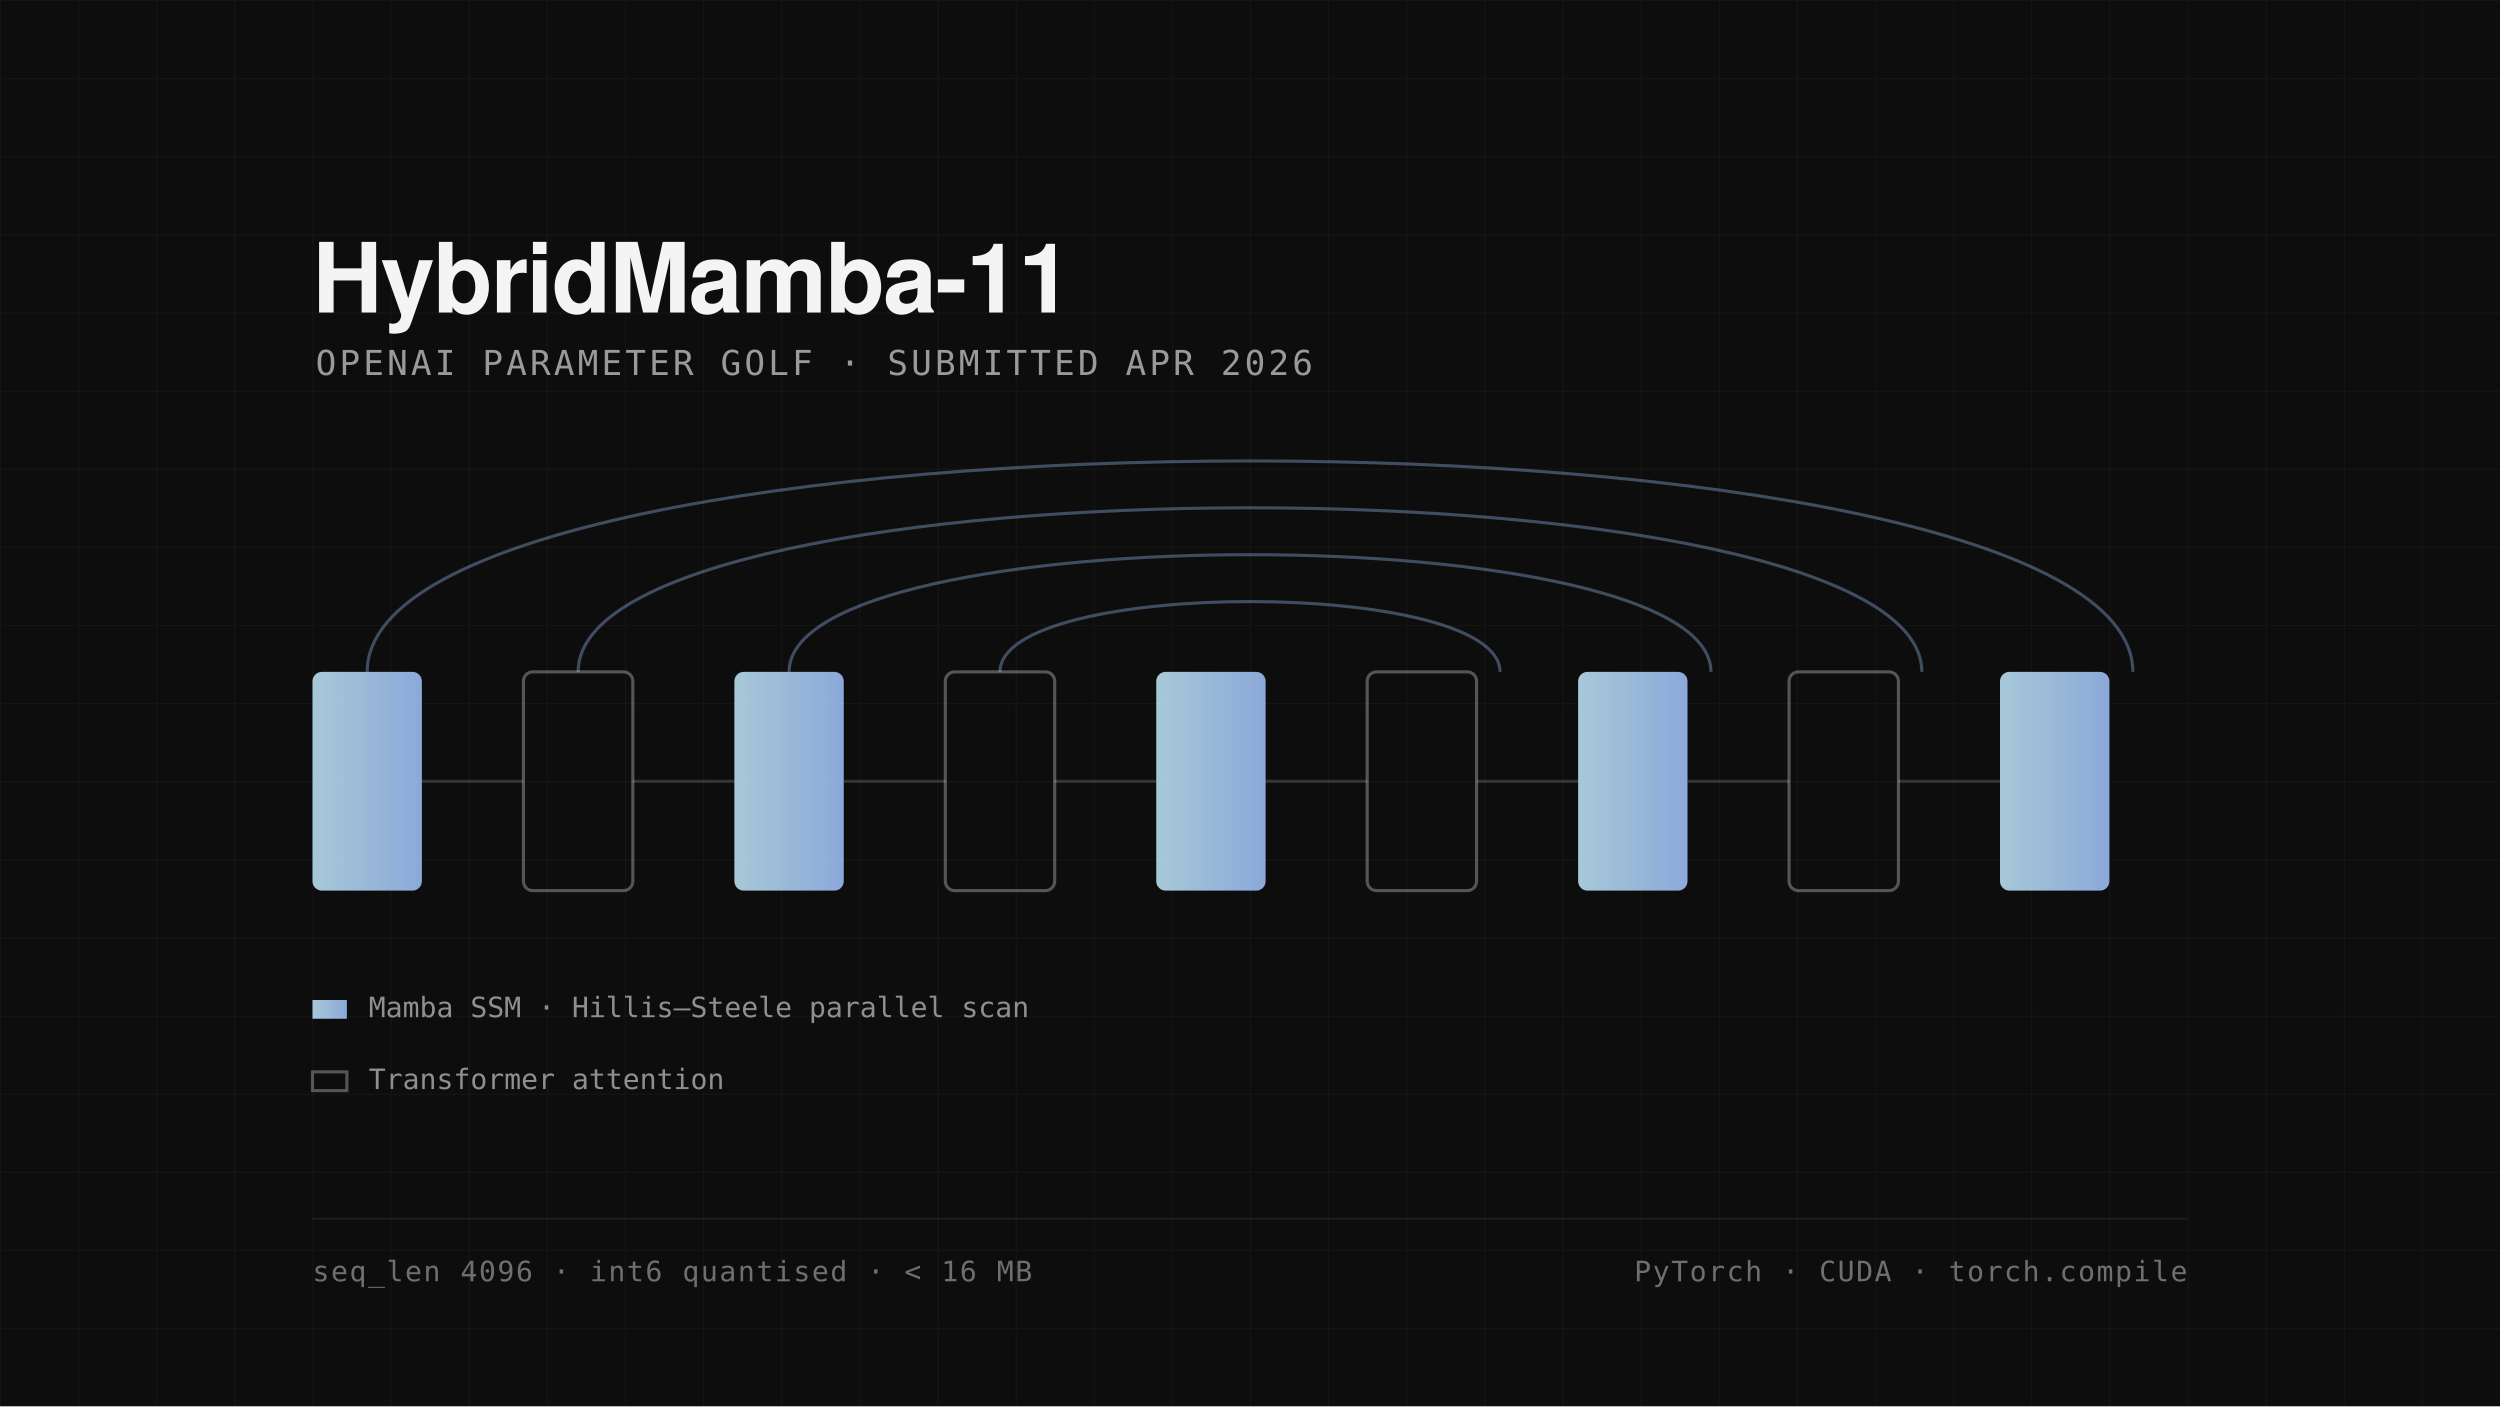
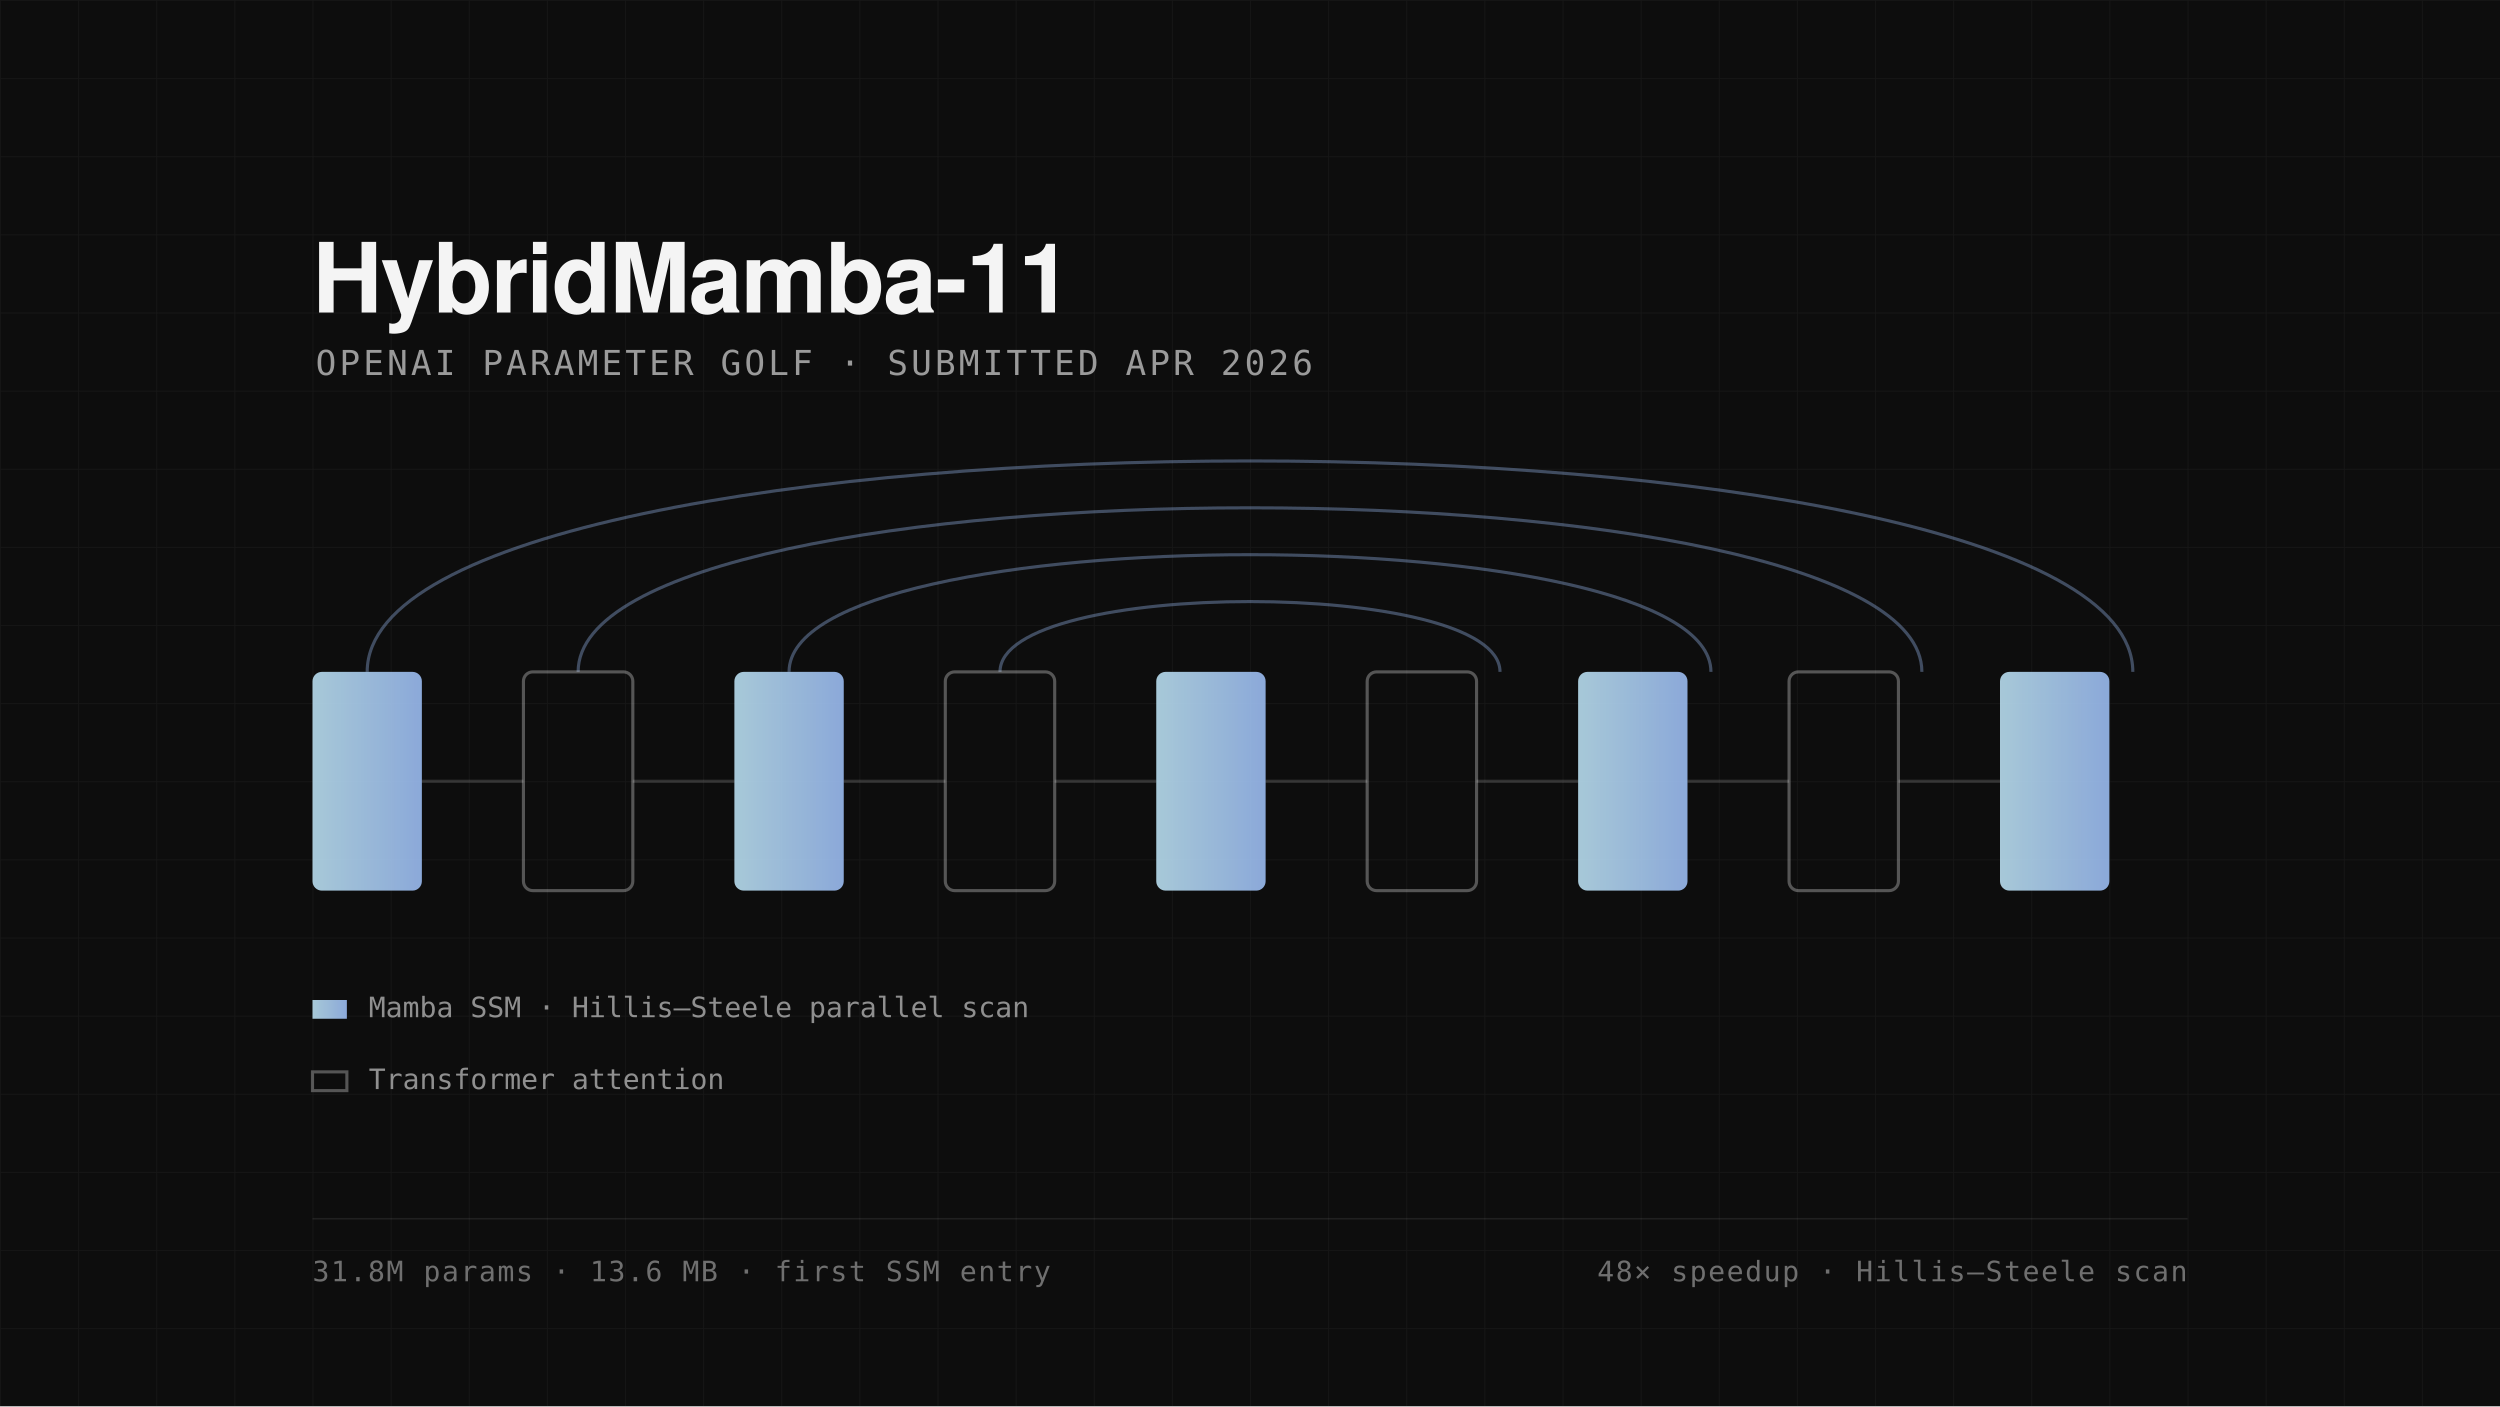
<svg xmlns="http://www.w3.org/2000/svg" viewBox="0 0 1600 900" width="1600" height="900" role="img" aria-label="HybridMamba-11 architecture">
  <defs>
    <linearGradient id="hmAccent" x1="0" y1="0" x2="1" y2="0">
      <stop offset="0%" stop-color="#c2e9fb" />
      <stop offset="100%" stop-color="#a1c4fd" />
    </linearGradient>
    <pattern id="hmGrid" width="50" height="50" patternUnits="userSpaceOnUse">
      <path d="M50 0 L0 0 0 50" fill="none" stroke="#ffffff" stroke-opacity="0.04" stroke-width="1" />
    </pattern>
  </defs>
  <rect width="1600" height="900" fill="#0d0d0d" />
  <rect width="1600" height="900" fill="url(#hmGrid)" />
  <g fill="none" stroke="#a1c4fd" stroke-opacity="0.35" stroke-width="2">
    <path d="M235 430 C 235 250, 1365 250, 1365 430" />
    <path d="M370 430 C 370 290, 1230 290, 1230 430" />
    <path d="M505 430 C 505 330, 1095 330, 1095 430" />
    <path d="M640 430 C 640 370, 960 370, 960 430" />
  </g>
  <g>
    <g fill="url(#hmAccent)" opacity="0.85">
      <rect x="200" y="430" width="70" height="140" rx="6" />
      <rect x="470" y="430" width="70" height="140" rx="6" />
      <rect x="740" y="430" width="70" height="140" rx="6" />
      <rect x="1010" y="430" width="70" height="140" rx="6" />
      <rect x="1280" y="430" width="70" height="140" rx="6" />
    </g>
    <g fill="none" stroke="#ffffff" stroke-opacity="0.30" stroke-width="2">
      <rect x="335" y="430" width="70" height="140" rx="6" />
      <rect x="605" y="430" width="70" height="140" rx="6" />
      <rect x="875" y="430" width="70" height="140" rx="6" />
      <rect x="1145" y="430" width="70" height="140" rx="6" />
    </g>
    <g stroke="#ffffff" stroke-opacity="0.15" stroke-width="2">
      <path d="M270 500 L335 500" />
      <path d="M405 500 L470 500" />
      <path d="M540 500 L605 500" />
      <path d="M675 500 L740 500" />
      <path d="M810 500 L875 500" />
      <path d="M945 500 L1010 500" />
      <path d="M1080 500 L1145 500" />
      <path d="M1215 500 L1280 500" />
    </g>
  </g>
  <g font-family="ui-monospace, Menlo, Consolas, monospace" font-size="18" fill="#8f8f8f">
    <rect x="200" y="640" width="22" height="12" fill="url(#hmAccent)" opacity="0.85" />
    <text x="236" y="651">Mamba SSM · Hillis–Steele parallel scan</text>
    <rect x="200" y="686" width="22" height="12" fill="none" stroke="#ffffff" stroke-opacity="0.30" stroke-width="2" />
    <text x="236" y="697">Transformer attention</text>
  </g>
  <g font-family="Helvetica, Arial, sans-serif" fill="#f4f4f4">
    <text x="200" y="200" font-size="62" font-weight="600" letter-spacing="-1">HybridMamba-11</text>
    <text x="202" y="240" font-size="22" fill="#9a9a9a" letter-spacing="2" font-family="ui-monospace, Menlo, Consolas, monospace">OPENAI PARAMETER GOLF · SUBMITTED APR 2026</text>
  </g>
  <g font-family="ui-monospace, Menlo, Consolas, monospace" font-size="18" fill="#6f6f6f" letter-spacing="1">
-     <text x="200" y="820">seq_len 4096 · int6 quantised · &lt; 16 MB</text>
-     <text x="1400" y="820" text-anchor="end">PyTorch · CUDA · torch.compile</text>
+     <text x="200" y="820">31.8M params · 13.6 MB · first SSM entry</text>
+     <text x="1400" y="820" text-anchor="end">48× speedup · Hillis–Steele scan</text>
  </g>
  <path d="M200 780 L1400 780" stroke="#ffffff" stroke-opacity="0.08" stroke-width="1" />
</svg>
